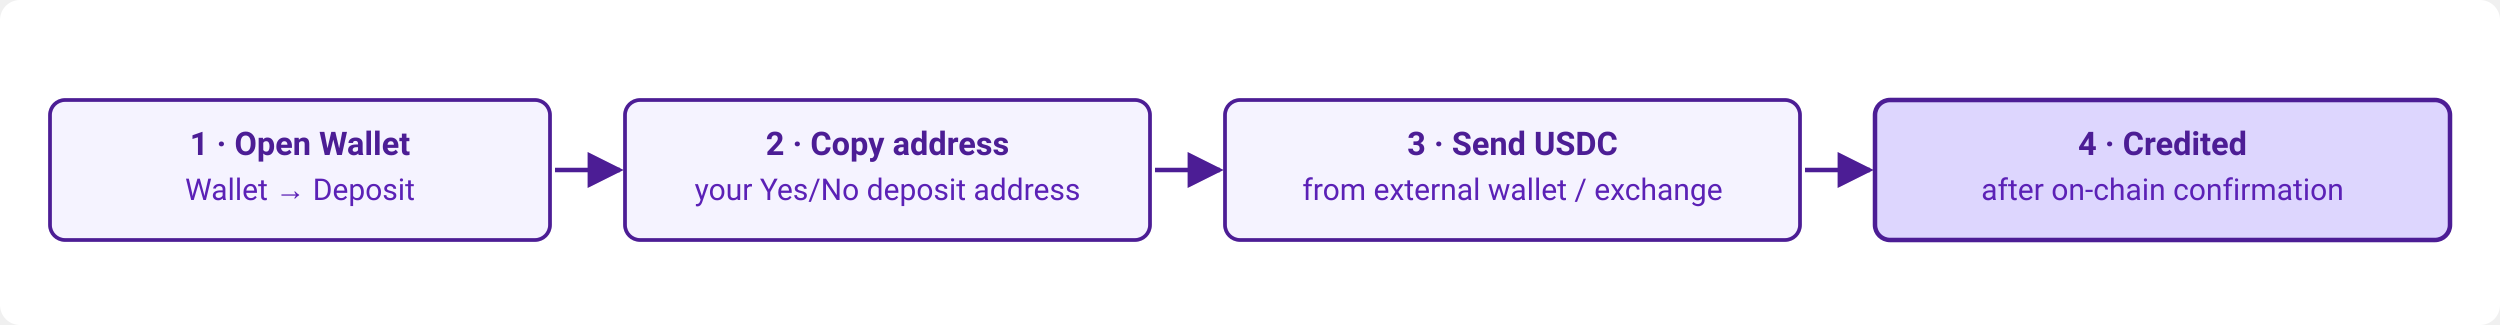
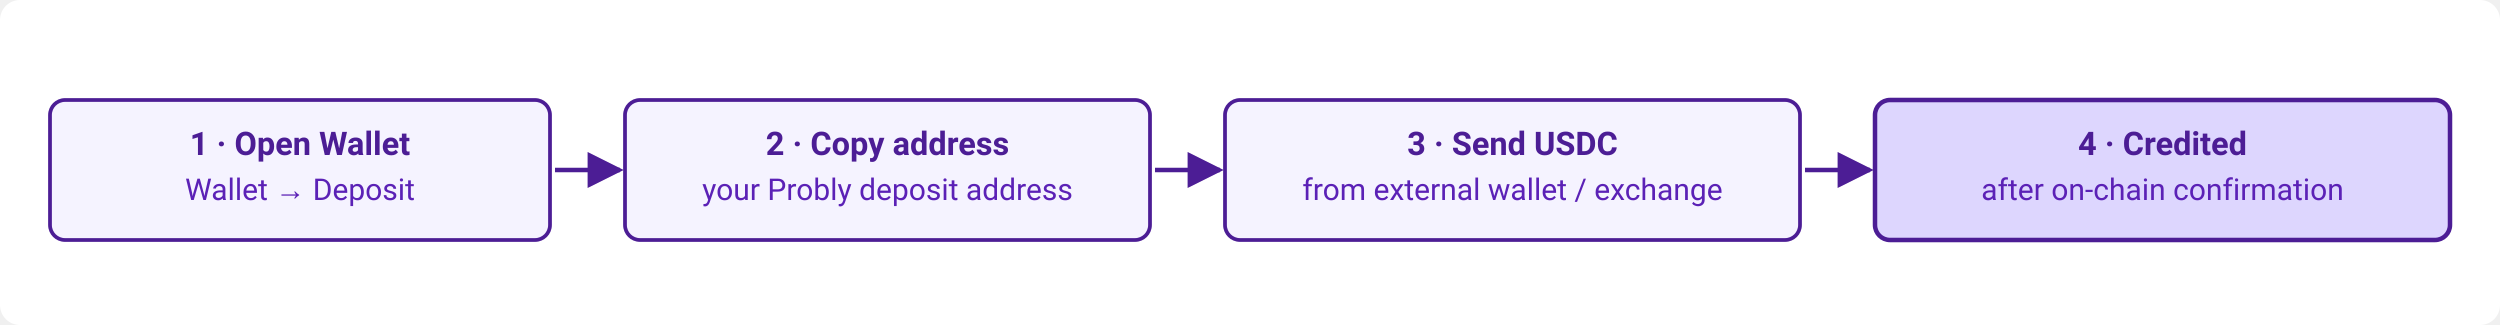
<svg xmlns="http://www.w3.org/2000/svg" viewBox="0 0 1000 130" width="1000" style="max-width: 1000px; background: transparent; font-family: -apple-system, Segoe UI, Roboto, Helvetica Neue, Arial, sans-serif;">
  <rect data-bg="white" x="0.0" y="0.0" width="1000.0" height="130.0" fill="#FFFFFF" rx="8" ry="8" />
  <defs>
    <marker id="arr-dp" viewBox="0 0 10 10" refX="9" refY="5" markerUnits="strokeWidth" markerWidth="8" markerHeight="8" orient="auto">
      <path d="M 0 0 L 10 5 L 0 10 z" fill="#4C1D95" />
    </marker>
  </defs>
  <rect x="20" y="40" width="200" height="56" rx="6" fill="#F5F3FF" stroke="#4C1D95" stroke-width="1.5" />
  <text x="120" y="62" text-anchor="middle" font-size="13" font-weight="700" fill="#4C1D95">1 · Open Wallet</text>
  <text x="120" y="80" text-anchor="middle" font-size="12" fill="#5B21B6">Wallet → Deposit</text>
  <line x1="222" y1="68" x2="248" y2="68" stroke="#4C1D95" stroke-width="1.8" marker-end="url(#arr-dp)" />
  <rect x="250" y="40" width="210" height="56" rx="6" fill="#F5F3FF" stroke="#4C1D95" stroke-width="1.5" />
  <text x="355" y="62" text-anchor="middle" font-size="13" font-weight="700" fill="#4C1D95">2 · Copy address</text>
-   <text x="355" y="80" text-anchor="middle" font-size="12" fill="#5B21B6">your Yes/No deposit address</text>
+   <text x="355" y="80" text-anchor="middle" font-size="12" fill="#5B21B6">your Probly deposit address</text>
  <line x1="462" y1="68" x2="488" y2="68" stroke="#4C1D95" stroke-width="1.8" marker-end="url(#arr-dp)" />
  <rect x="490" y="40" width="230" height="56" rx="6" fill="#F5F3FF" stroke="#4C1D95" stroke-width="1.5" />
  <text x="605" y="62" text-anchor="middle" font-size="13" font-weight="700" fill="#4C1D95">3 · Send USDC</text>
  <text x="605" y="80" text-anchor="middle" font-size="12" fill="#5B21B6">from external wallet / exchange</text>
  <line x1="722" y1="68" x2="748" y2="68" stroke="#4C1D95" stroke-width="1.8" marker-end="url(#arr-dp)" />
  <rect x="750" y="40" width="230" height="56" rx="6" fill="#DDD6FE" stroke="#4C1D95" stroke-width="1.8" />
  <text x="865" y="62" text-anchor="middle" font-size="13" font-weight="700" fill="#4C1D95">4 · Credited</text>
  <text x="865" y="80" text-anchor="middle" font-size="12" fill="#5B21B6">after on-chain confirmation</text>
</svg>
